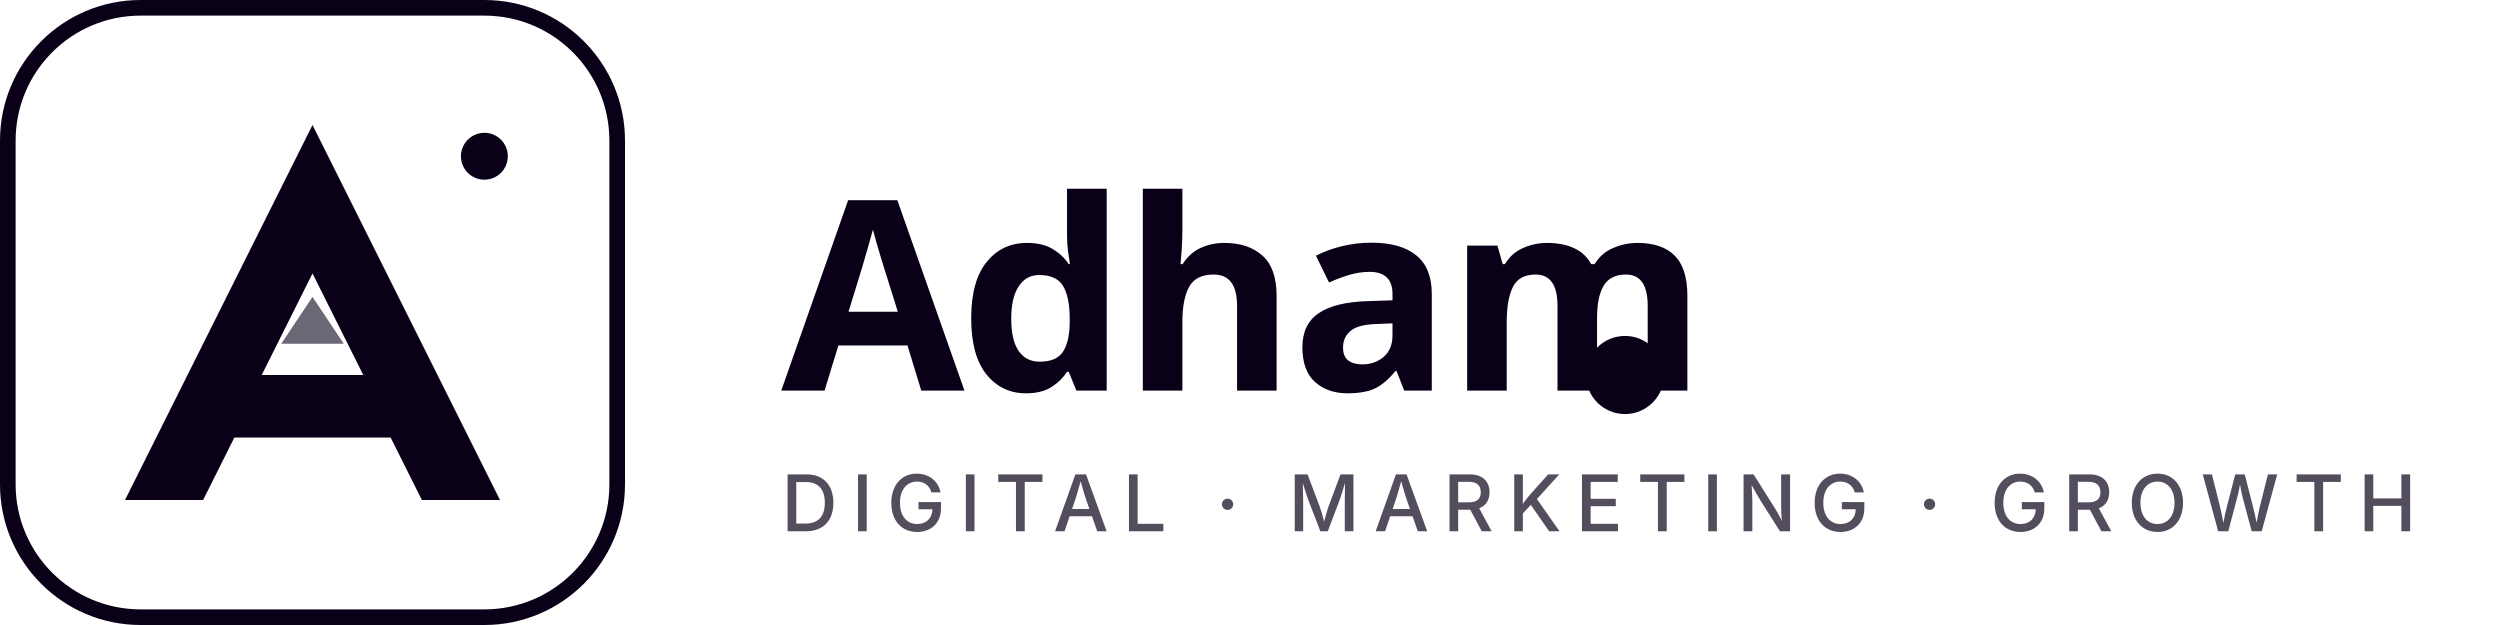
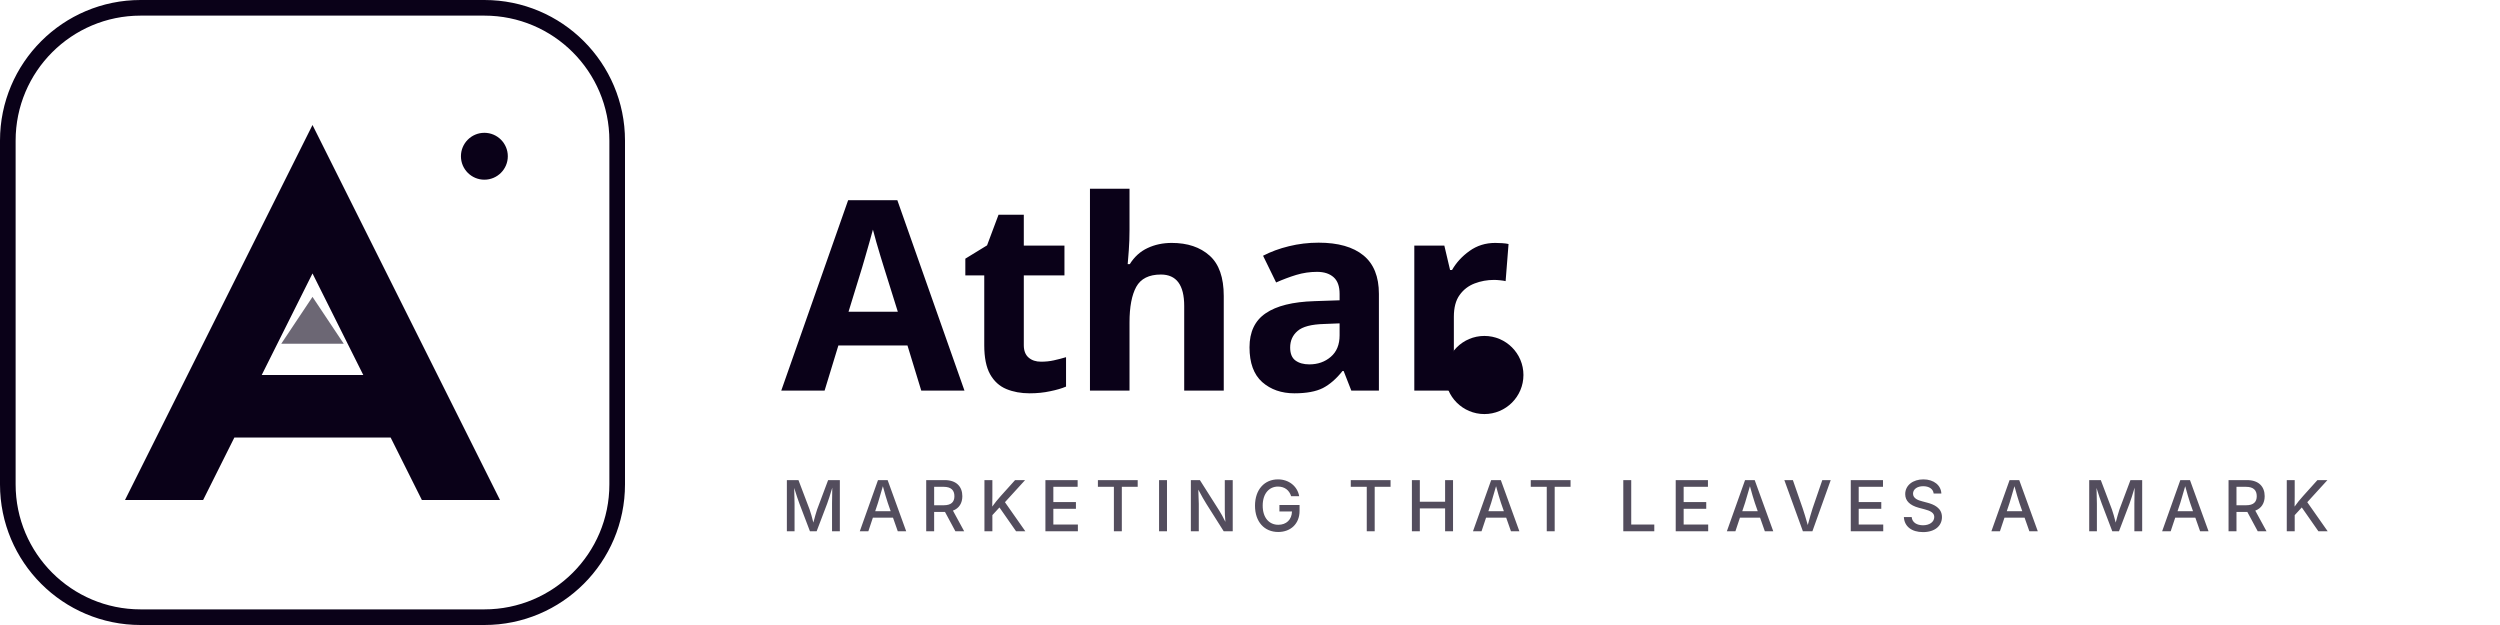
<svg xmlns="http://www.w3.org/2000/svg" viewBox="0 0 320 80" width="320" height="80">
  <rect x="1" y="1" width="78" height="78" rx="17" fill="none" stroke="#0A0118" stroke-width="2" />
  <path d="M 40 16 L 64 64 L 54 64 L 50 56 L 30 56 L 26 64 L 16 64 Z M 33.5 48 L 46.5 48 L 40 35 Z" fill="#0A0118" />
  <path d="M 36 44 L 40 38 L 44 44 Z" fill="#0A0118" opacity="0.6" />
  <circle cx="62" cy="20" r="3" fill="#0A0118" />
-   <text x="100" y="50" font-family="'Space Grotesk', system-ui, sans-serif" font-size="34" font-weight="700" fill="#0A0118" letter-spacing="-0.02em">Adham</text>
-   <circle cx="208" cy="48" r="5" fill="#0A0118" />
-   <text x="100" y="68" font-family="'Inter', system-ui, sans-serif" font-size="10" font-weight="500" fill="#0A0118" opacity="0.7" letter-spacing="0.18em">DIGITAL · MARKETING · GROWTH</text>
+   <text x="100" y="50" font-family="'Space Grotesk', system-ui, sans-serif" font-size="34" font-weight="700" fill="#0A0118" letter-spacing="-0.02em">Athar</text>
+   <circle cx="190" cy="48" r="5" fill="#0A0118" />
+   <text x="100" y="68" font-family="'Inter', system-ui, sans-serif" font-size="9" font-weight="500" fill="#0A0118" opacity="0.7" letter-spacing="0.18em">MARKETING THAT LEAVES A MARK</text>
</svg>
